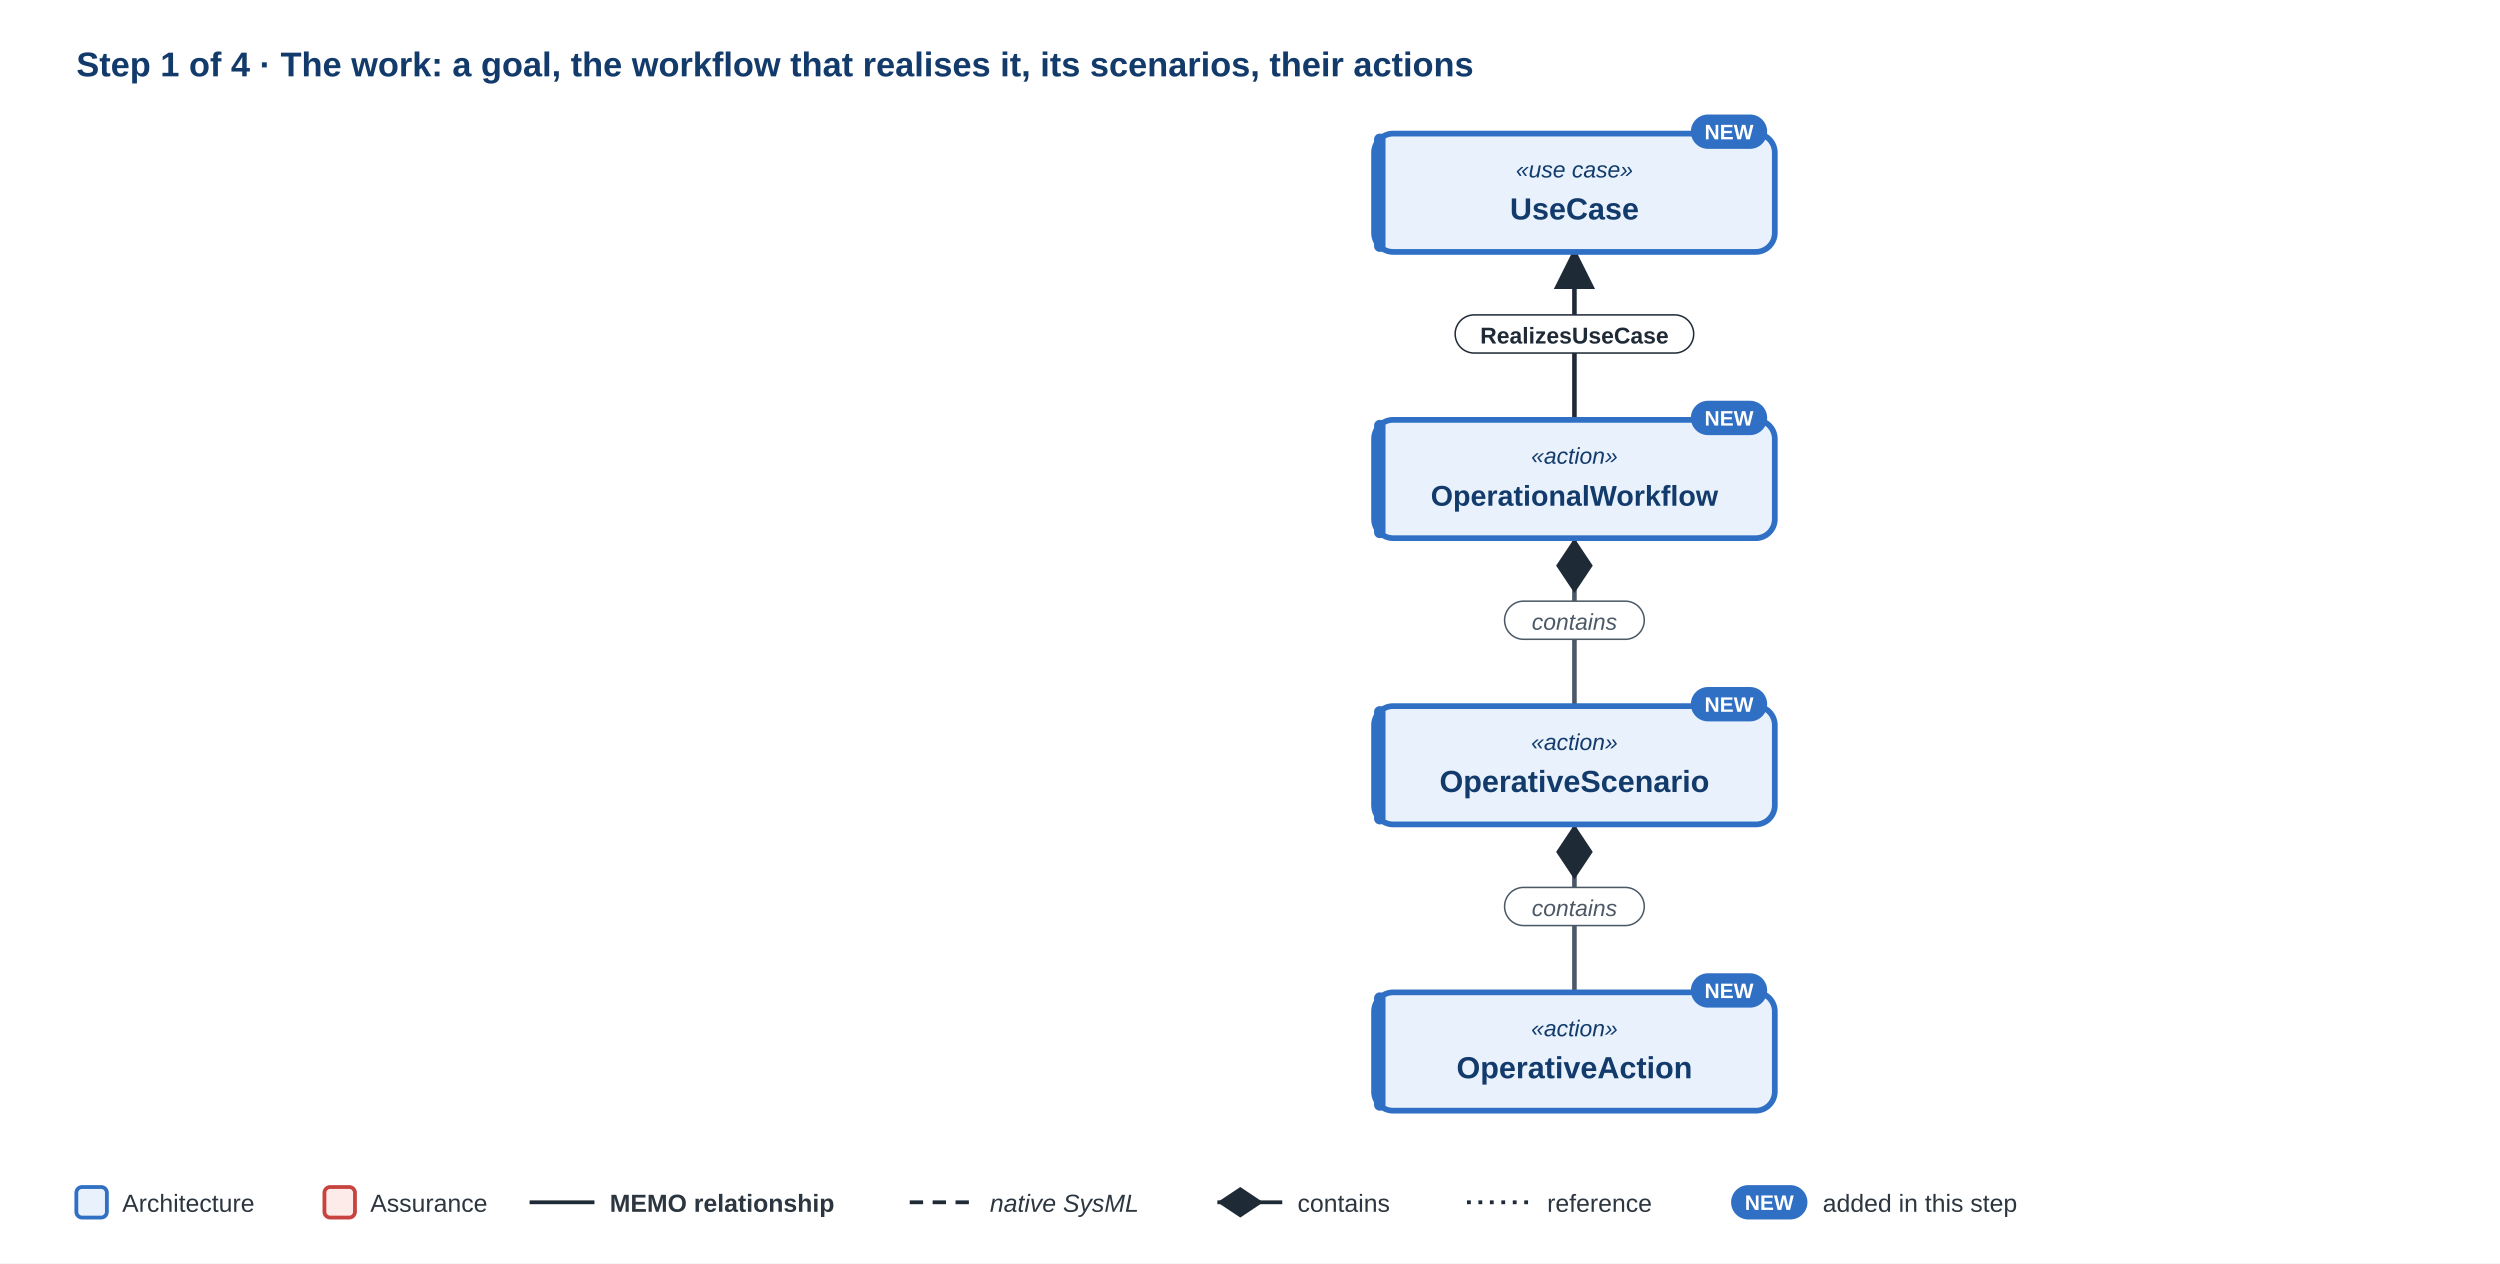
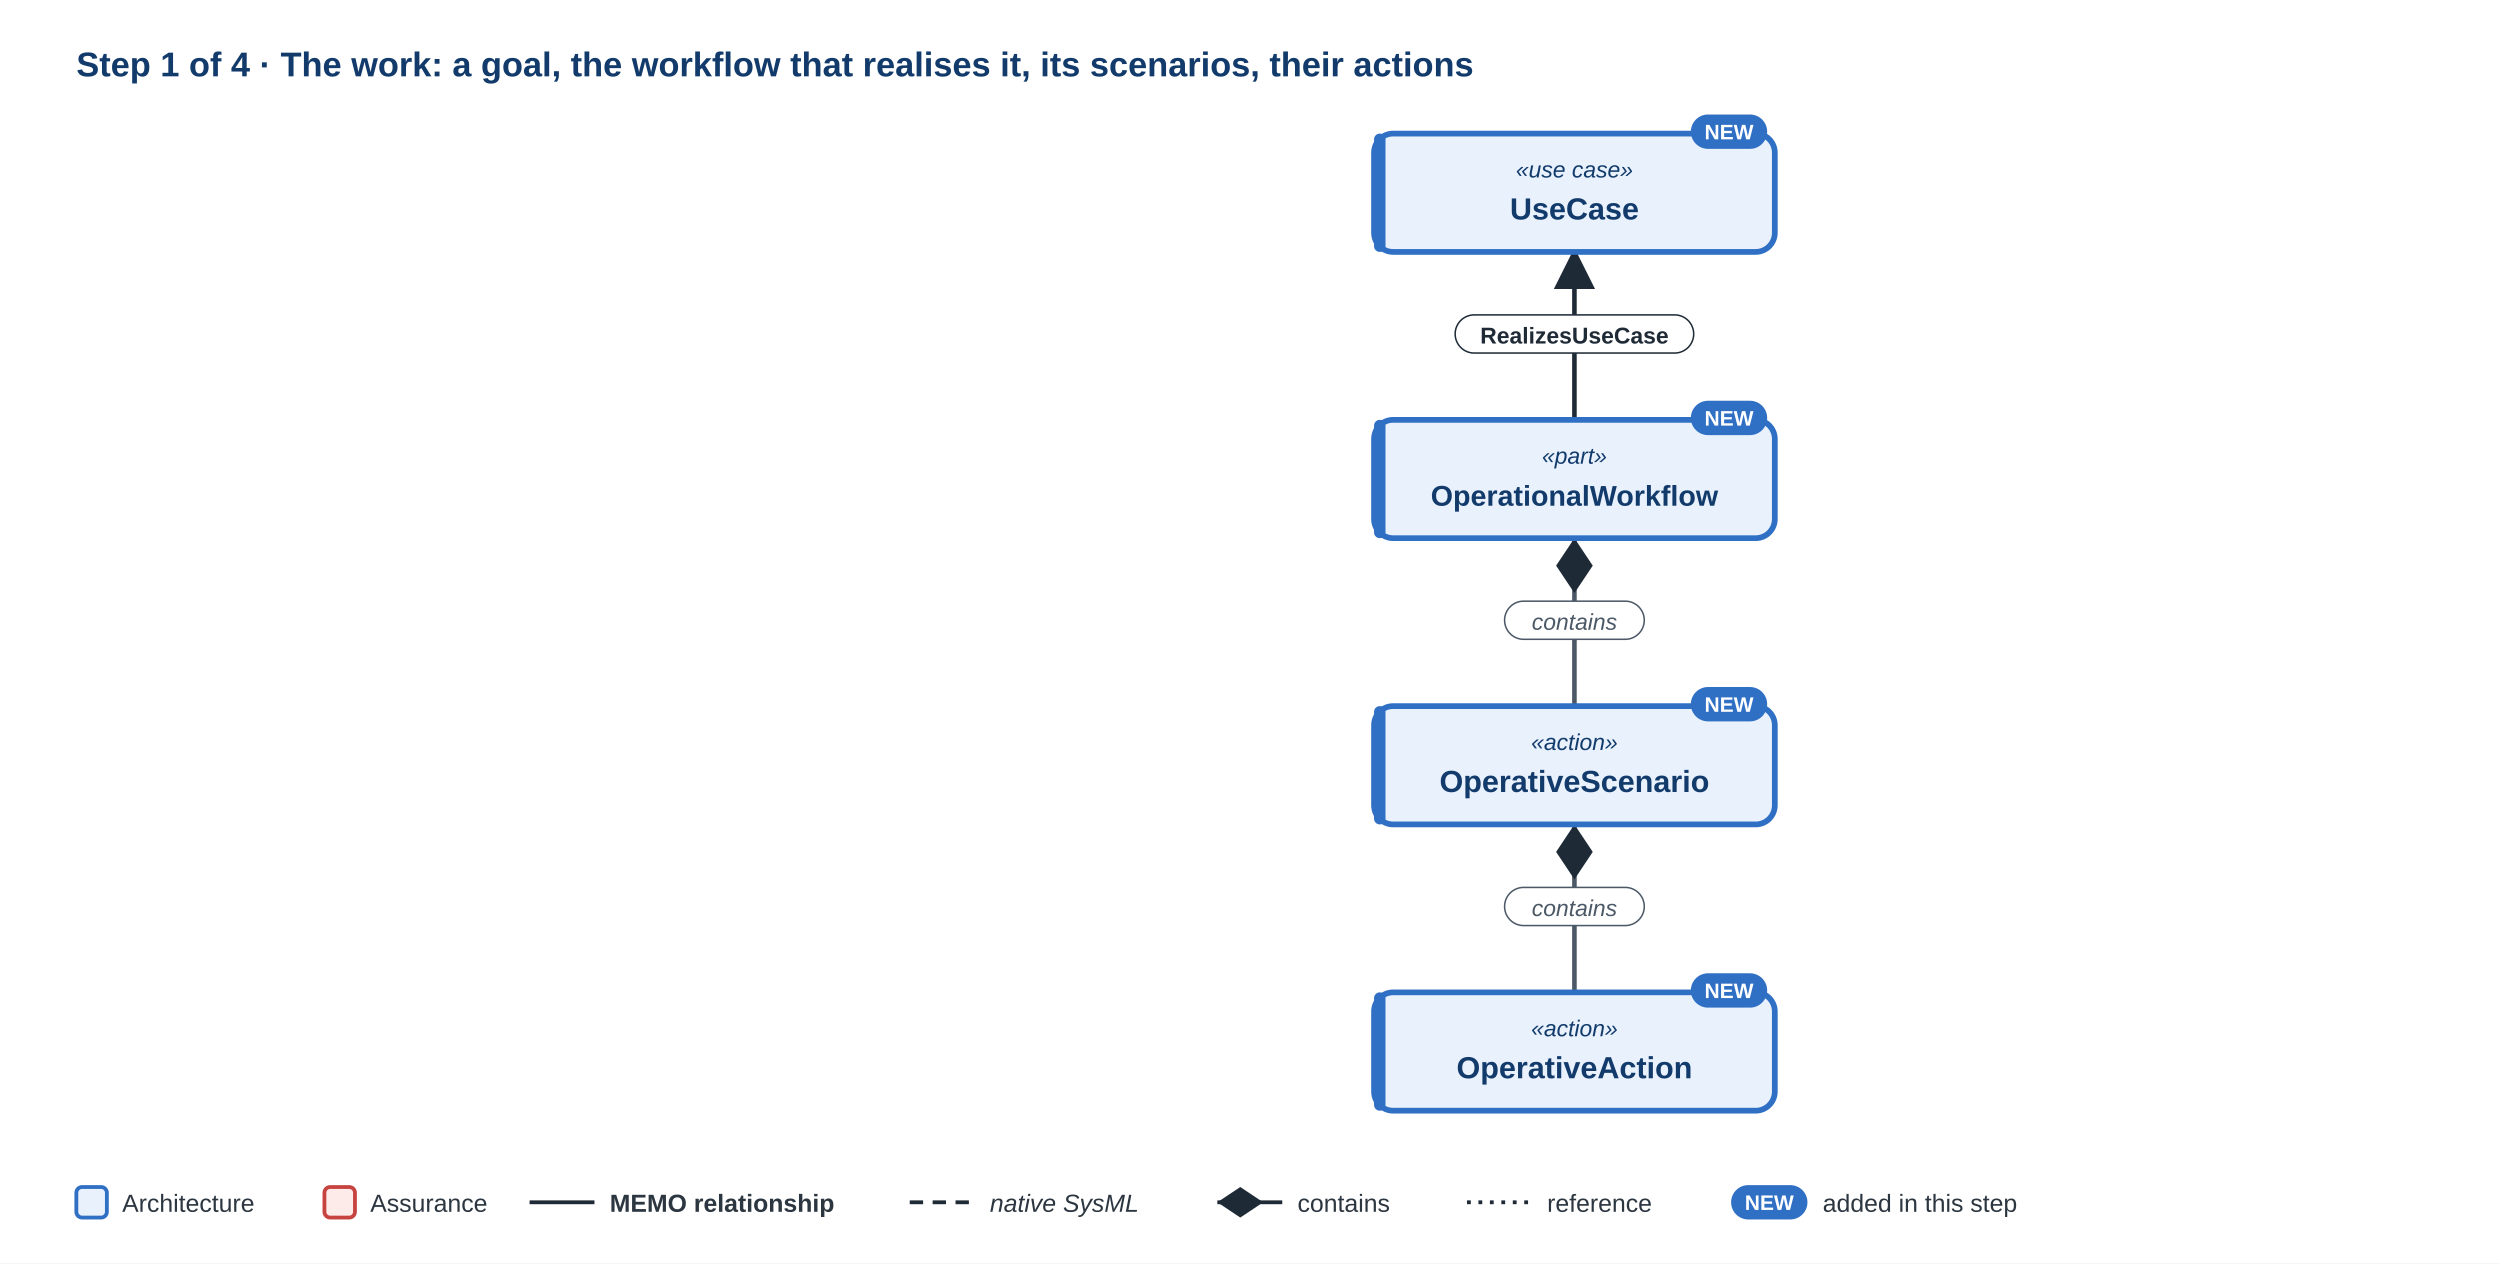
<svg xmlns="http://www.w3.org/2000/svg" viewBox="0 0 1310 662" width="1310" height="662" font-family="Nunito, 'Segoe UI', Arial, sans-serif" role="img" aria-label="Operational layer, step 1: The work: a goal, the workflow that realises it, its scenarios, their actions">
  <defs>
    <marker id="arrow" viewBox="0 0 10 10" refX="9" refY="5" markerWidth="9" markerHeight="9" orient="auto-start-reverse">
      <path d="M0,0 L10,5 L0,10 z" fill="#1f2a37" />
    </marker>
    <marker id="diamond" viewBox="0 0 14 10" refX="13" refY="5" markerWidth="14" markerHeight="10" orient="auto-start-reverse">
      <path d="M1,5 L7,1 L13,5 L7,9 z" fill="#1f2a37" />
    </marker>
  </defs>
  <rect width="100%" height="100%" fill="#ffffff" />
  <text x="40" y="40" font-size="18" font-weight="800" fill="#123b6b">Step 1 of 4 · The work: a goal, the workflow that realises it, its scenarios, their actions</text>
  <g opacity="1">
    <line x1="825" y1="220" x2="825" y2="132" stroke="#1f2a37" stroke-width="2.4" marker-end="url(#arrow)" />
    <rect x="762.5" y="165" width="125" height="20" rx="10" fill="#ffffff" stroke="#1f2a37" stroke-width="0.8" />
    <text x="825" y="180" text-anchor="middle" font-size="12" font-weight="700" fill="#1f2a37">RealizesUseCase</text>
  </g>
  <g opacity="1">
    <line x1="825" y1="282" x2="825" y2="370" stroke="#4b5866" stroke-width="2.4" marker-start="url(#diamond)" />
    <rect x="788.4" y="315" width="73.2" height="20" rx="10" fill="#ffffff" stroke="#4b5866" stroke-width="0.8" />
    <text x="825" y="330" text-anchor="middle" font-size="12" font-style="italic" fill="#4b5866">contains</text>
  </g>
  <g opacity="1">
    <line x1="825" y1="432" x2="825" y2="520" stroke="#4b5866" stroke-width="2.4" marker-start="url(#diamond)" />
    <rect x="788.4" y="465" width="73.2" height="20" rx="10" fill="#ffffff" stroke="#4b5866" stroke-width="0.8" />
    <text x="825" y="480" text-anchor="middle" font-size="12" font-style="italic" fill="#4b5866">contains</text>
  </g>
  <g opacity="1">
    <rect x="720" y="70" width="210" height="62" rx="10" fill="#e8f1fc" stroke="#2f6fc4" stroke-width="3" />
    <rect x="720" y="70" width="6" height="62" rx="3" fill="#2f6fc4" />
    <text x="825" y="93" text-anchor="middle" font-size="12" fill="#123b6b" font-style="italic">«use case»</text>
    <text x="825" y="115" text-anchor="middle" font-size="16" font-weight="700" fill="#123b6b">UseCase</text>
    <rect x="886" y="60" width="40" height="18" rx="9" fill="#2f6fc4" />
    <text x="906" y="73" text-anchor="middle" font-size="11" font-weight="700" fill="#ffffff">NEW</text>
  </g>
  <g opacity="1">
    <rect x="720" y="220" width="210" height="62" rx="10" fill="#e8f1fc" stroke="#2f6fc4" stroke-width="3" />
    <rect x="720" y="220" width="6" height="62" rx="3" fill="#2f6fc4" />
-     <text x="825" y="243" text-anchor="middle" font-size="12" fill="#123b6b" font-style="italic">«action»</text>
+     <text x="825" y="243" text-anchor="middle" font-size="12" fill="#123b6b" font-style="italic">«part»</text>
    <text x="825" y="265" text-anchor="middle" font-size="15" font-weight="700" fill="#123b6b">OperationalWorkflow</text>
    <rect x="886" y="210" width="40" height="18" rx="9" fill="#2f6fc4" />
    <text x="906" y="223" text-anchor="middle" font-size="11" font-weight="700" fill="#ffffff">NEW</text>
  </g>
  <g opacity="1">
    <rect x="720" y="370" width="210" height="62" rx="10" fill="#e8f1fc" stroke="#2f6fc4" stroke-width="3" />
    <rect x="720" y="370" width="6" height="62" rx="3" fill="#2f6fc4" />
    <text x="825" y="393" text-anchor="middle" font-size="12" fill="#123b6b" font-style="italic">«action»</text>
    <text x="825" y="415" text-anchor="middle" font-size="16" font-weight="700" fill="#123b6b">OperativeScenario</text>
    <rect x="886" y="360" width="40" height="18" rx="9" fill="#2f6fc4" />
    <text x="906" y="373" text-anchor="middle" font-size="11" font-weight="700" fill="#ffffff">NEW</text>
  </g>
  <g opacity="1">
    <rect x="720" y="520" width="210" height="62" rx="10" fill="#e8f1fc" stroke="#2f6fc4" stroke-width="3" />
    <rect x="720" y="520" width="6" height="62" rx="3" fill="#2f6fc4" />
    <text x="825" y="543" text-anchor="middle" font-size="12" fill="#123b6b" font-style="italic">«action»</text>
    <text x="825" y="565" text-anchor="middle" font-size="16" font-weight="700" fill="#123b6b">OperativeAction</text>
    <rect x="886" y="510" width="40" height="18" rx="9" fill="#2f6fc4" />
    <text x="906" y="523" text-anchor="middle" font-size="11" font-weight="700" fill="#ffffff">NEW</text>
  </g>
  <rect x="40" y="622" width="16" height="16" rx="3" fill="#e8f1fc" stroke="#2f6fc4" stroke-width="2" />
  <text x="64" y="635" font-size="13" fill="#2c3640">Architecture</text>
  <rect x="170" y="622" width="16" height="16" rx="3" fill="#fdebea" stroke="#c7433f" stroke-width="2" />
  <text x="194" y="635" font-size="13" fill="#2c3640">Assurance</text>
  <line x1="277.5" y1="630" x2="311.5" y2="630" stroke="#1f2a37" stroke-width="2" />
  <text x="319.5" y="635" font-size="13" fill="#2c3640">
    <tspan font-weight="700">MEMO relationship</tspan>
  </text>
  <line x1="476.7" y1="630" x2="510.7" y2="630" stroke="#1f2a37" stroke-width="2" stroke-dasharray="7 5" />
  <text x="518.7" y="635" font-size="13" fill="#2c3640">
    <tspan font-style="italic">native SysML</tspan>
  </text>
  <line x1="637.9" y1="630" x2="671.9" y2="630" stroke="#1f2a37" stroke-width="2" marker-start="url(#diamond)" />
  <text x="679.9" y="635" font-size="13" fill="#2c3640">contains</text>
  <line x1="768.7" y1="630" x2="802.7" y2="630" stroke="#1f2a37" stroke-width="2" stroke-dasharray="2 4" />
  <text x="810.7" y="635" font-size="13" fill="#2c3640">reference</text>
  <rect x="907.1" y="621" width="40" height="18" rx="9" fill="#2f6fc4" />
  <text x="927.1" y="634" text-anchor="middle" font-size="11" font-weight="700" fill="#ffffff">NEW</text>
  <text x="955.1" y="635" font-size="13" fill="#2c3640">added in this step</text>
</svg>
